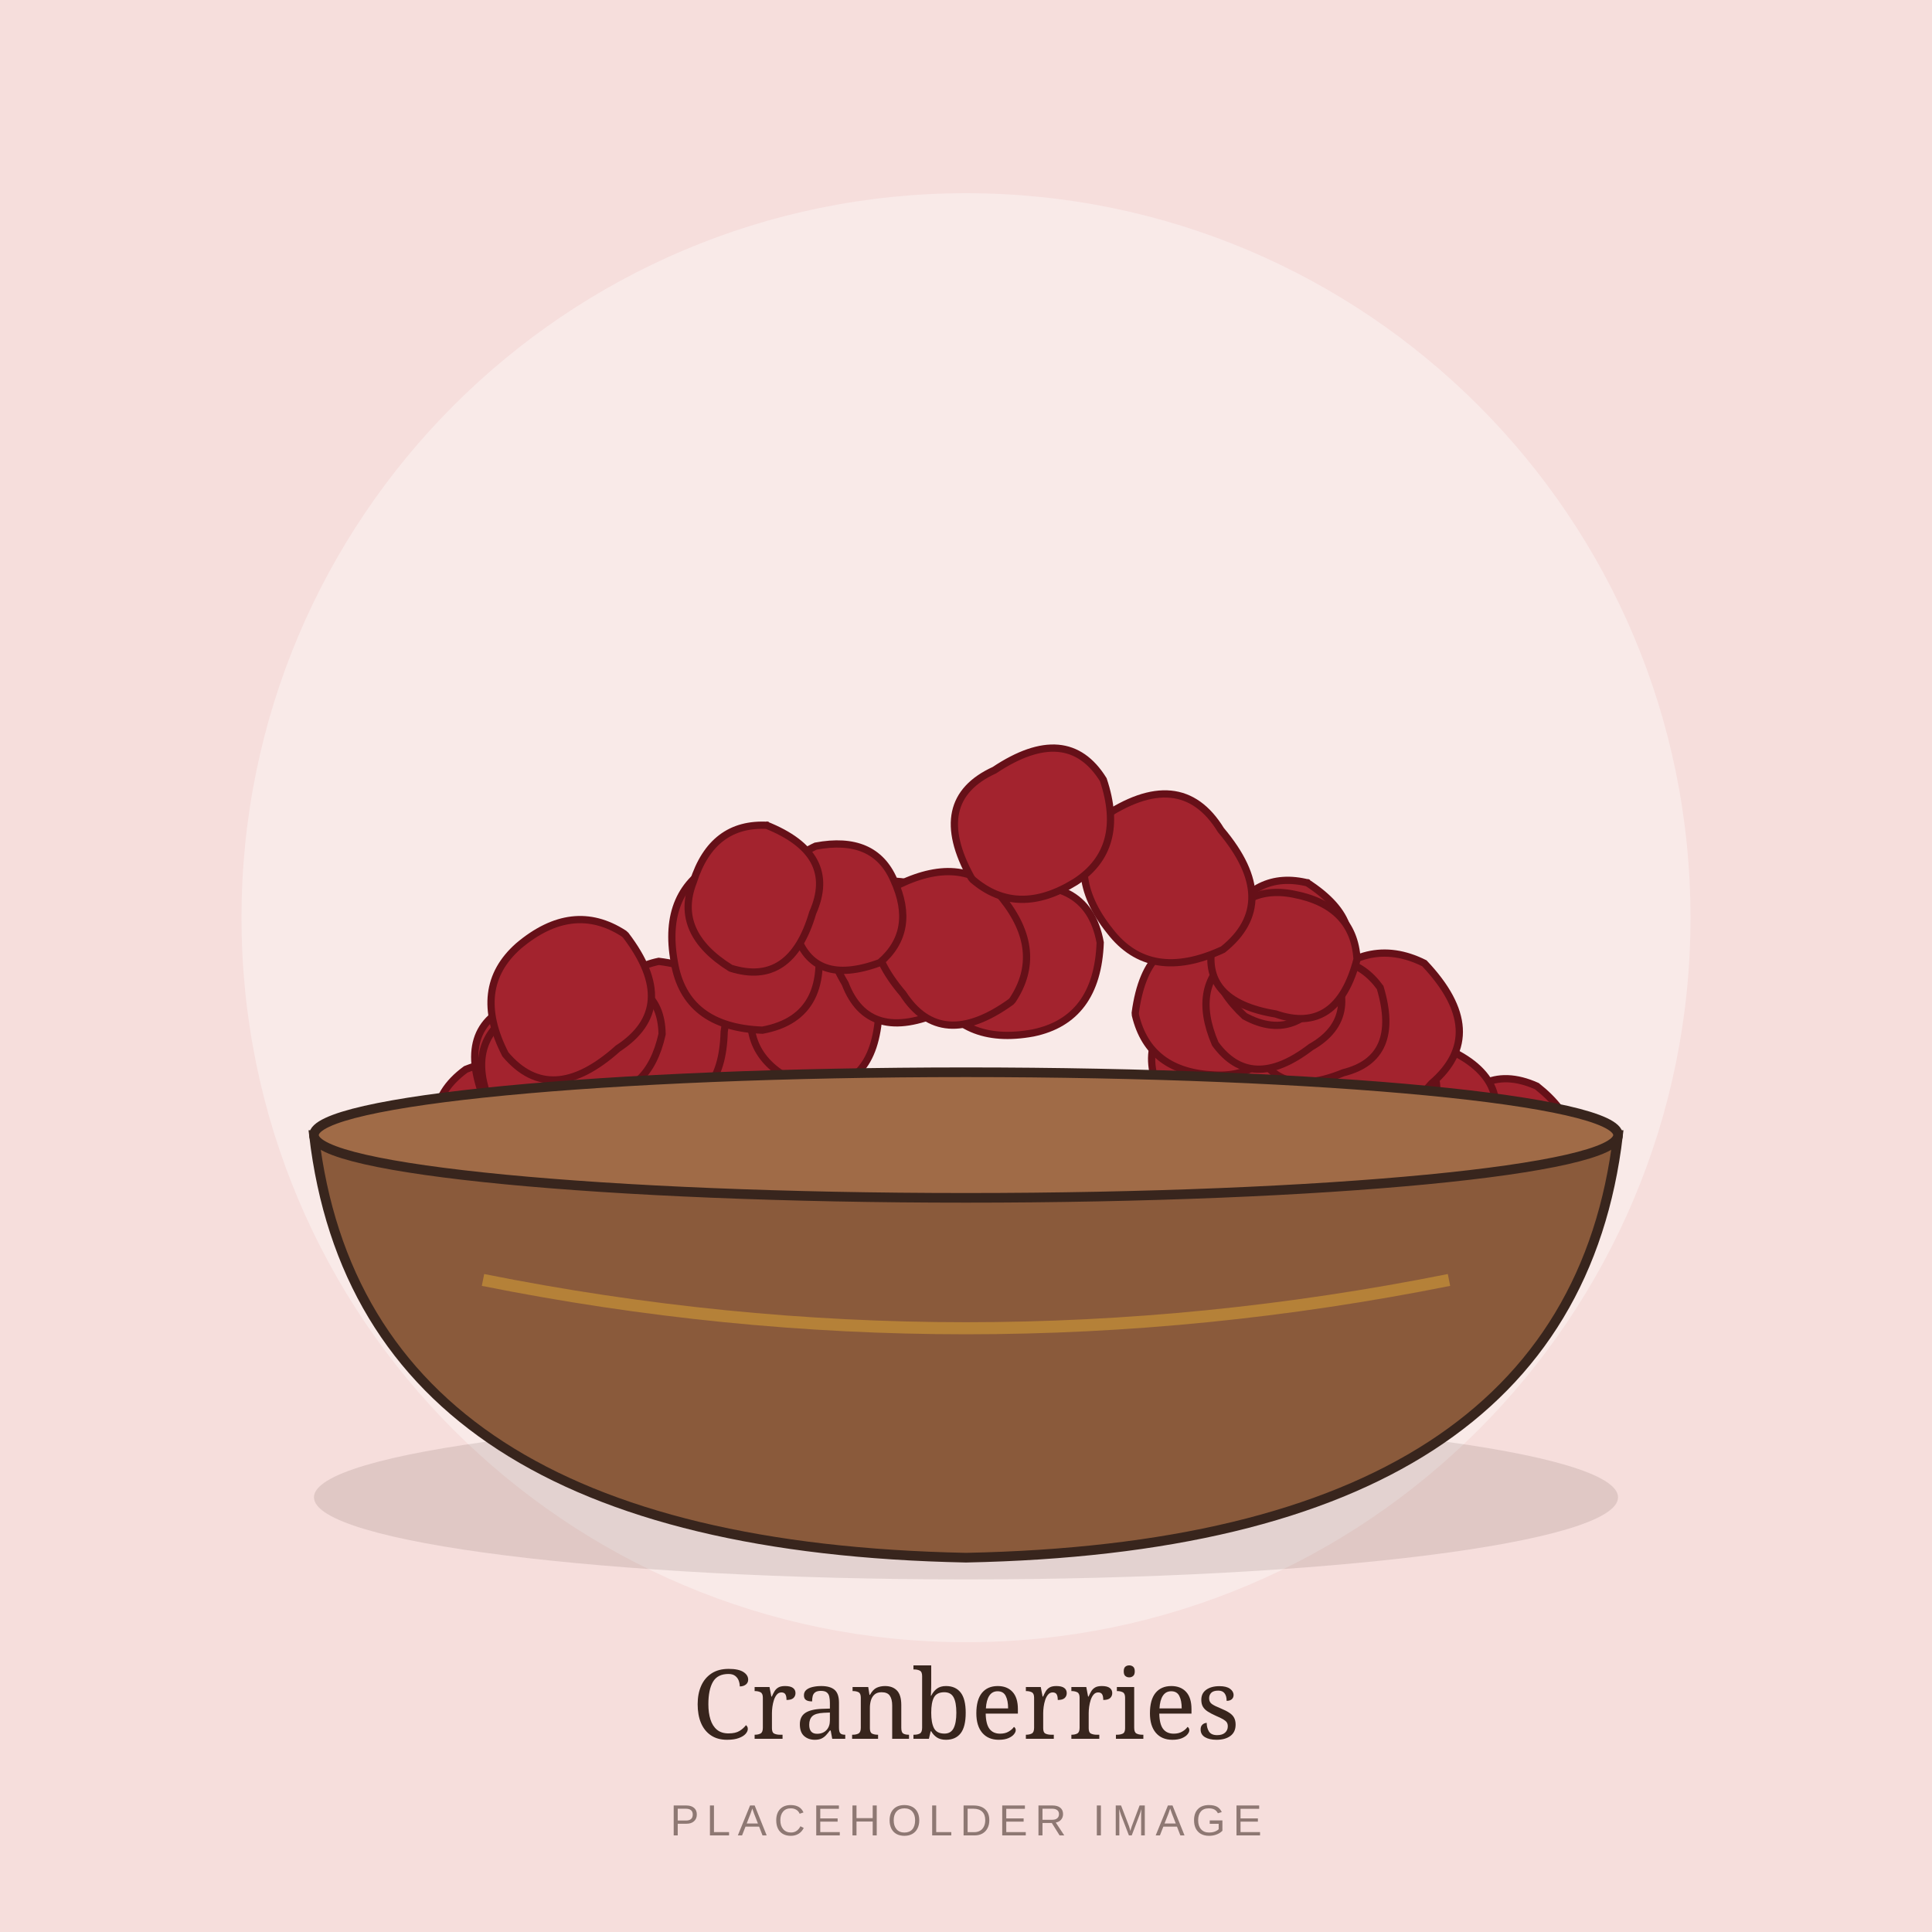
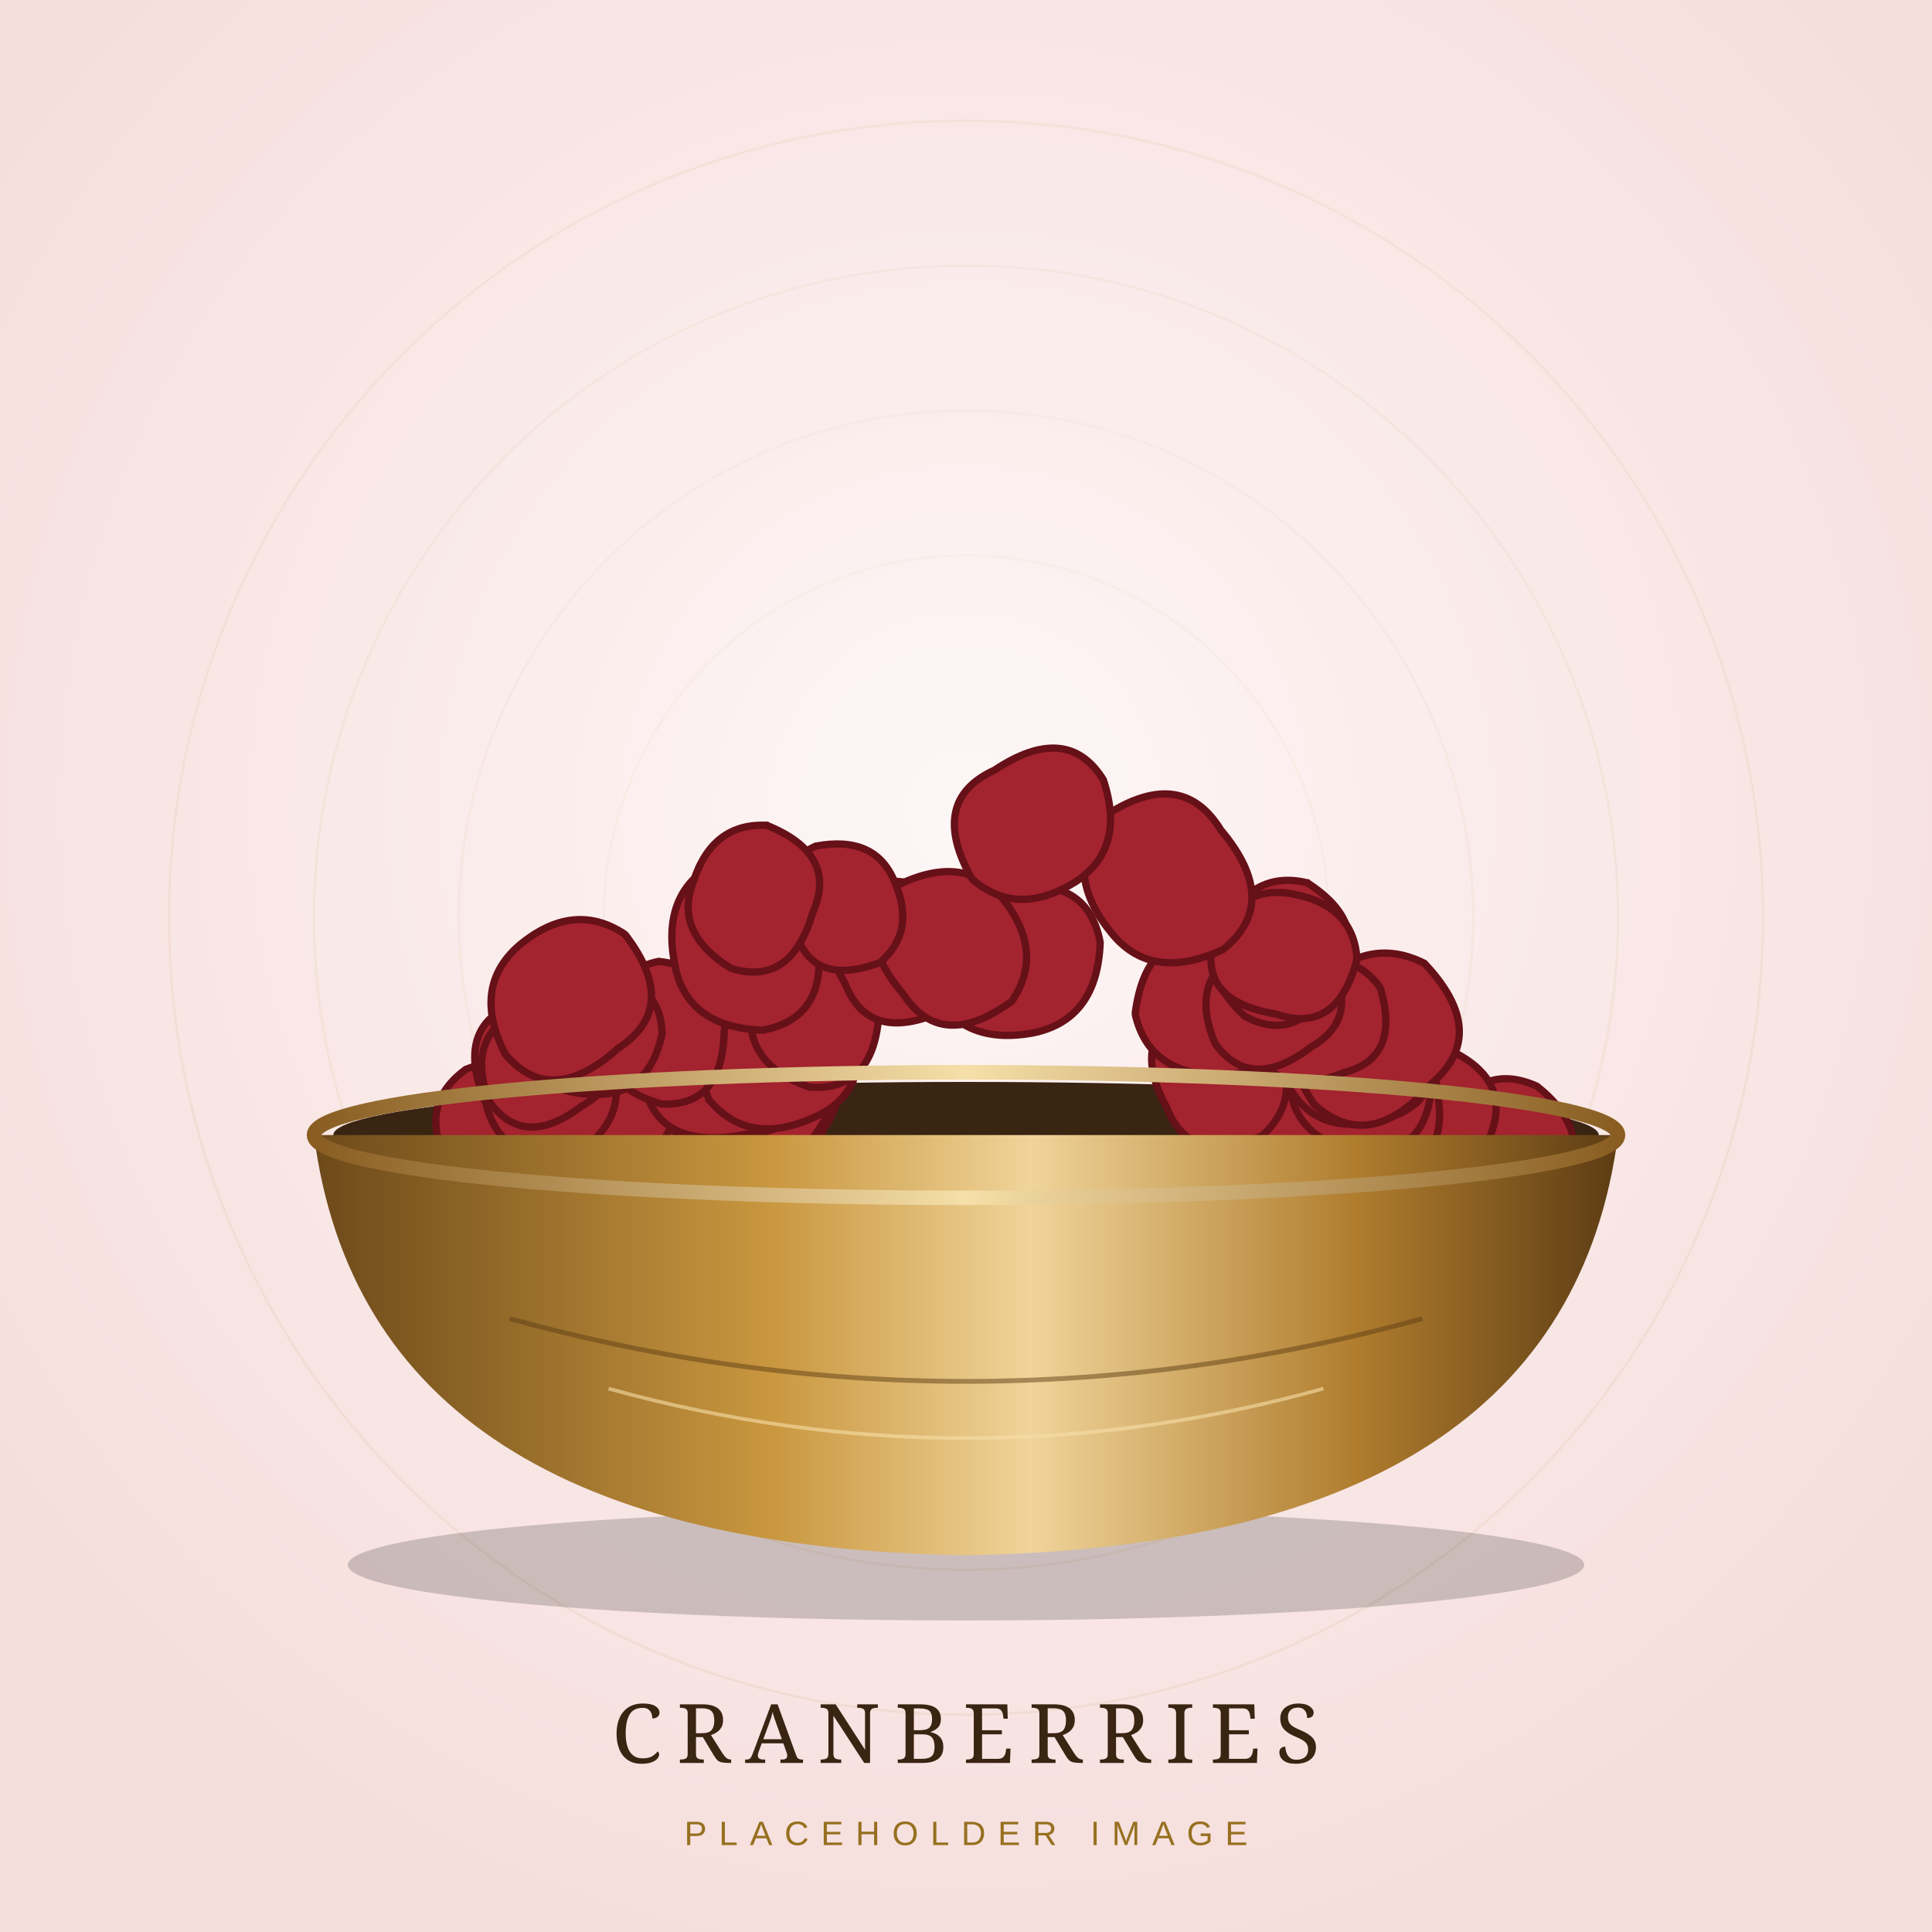
<svg xmlns="http://www.w3.org/2000/svg" viewBox="0 0 800 800" role="img" aria-label="Cranberries placeholder illustration">
+   <defs>
+     <linearGradient id="brass" x1="0" y1="0" x2="1" y2="0">
+       <stop offset="0" stop-color="#6E4A1A" />
+       <stop offset="0.35" stop-color="#C9973F" />
+       <stop offset="0.55" stop-color="#F0D49A" />
+       <stop offset="0.8" stop-color="#B07D2E" />
+       <stop offset="1" stop-color="#5E3D14" />
+     </linearGradient>
+     <linearGradient id="rim" x1="0" y1="0" x2="1" y2="0">
+       <stop offset="0" stop-color="#8A5E22" />
+       <stop offset="0.5" stop-color="#F6DFA8" />
+       <stop offset="1" stop-color="#8A5E22" />
+     </linearGradient>
+     <radialGradient id="glow" cx="0.5" cy="0.42" r="0.6">
+       <stop offset="0" stop-color="#FFFFFF" stop-opacity="0.75" />
+       <stop offset="1" stop-color="#FFFFFF" stop-opacity="0" />
+     </radialGradient>
+     <radialGradient id="velvet" cx="0.3" cy="0.2" r="0.9">
+       <stop offset="0" stop-color="#4A2A1E" />
+       <stop offset="0.6" stop-color="#22160F" />
+       <stop offset="1" stop-color="#140C08" />
+     </radialGradient>
+   </defs>
  <rect width="800" height="800" fill="#F6DEDC" />
-   <circle cx="400" cy="380" r="300" fill="#FFFFFF" opacity="0.35" />
-   <ellipse cx="400" cy="620" rx="270" ry="34" fill="#38251D" opacity="0.12" />
+   <g fill="none" stroke="#B8893B" stroke-opacity="0.12">
+     <circle cx="400" cy="380" r="150" />
+     <circle cx="400" cy="380" r="210" />
+     <circle cx="400" cy="380" r="270" />
+     <circle cx="400" cy="380" r="330" />
+   </g>
+   <rect width="800" height="800" fill="url(#glow)" />
+   <ellipse cx="400" cy="470" rx="262" ry="22" fill="#3A2412" />
  <path transform="rotate(288 623 478)" d="M589,478 q7,-34 34,-27 q34,3 31,31 q-10,27 -34,24 q-27,-3 -31,-27Z" fill="#A3232E" stroke="#661018" stroke-width="3" />
  <path transform="rotate(228 212 470)" d="M176,470 q7,-36 36,-29 q36,4 33,33 q-11,29 -36,25 q-29,-4 -33,-29Z" fill="#A3232E" stroke="#661018" stroke-width="3" />
  <path transform="rotate(99 589 467)" d="M554,467 q7,-35 35,-28 q35,3 31,31 q-10,28 -35,24 q-28,-3 -31,-28Z" fill="#A3232E" stroke="#661018" stroke-width="3" />
  <path transform="rotate(109 303 458)" d="M267,458 q7,-36 36,-29 q36,4 32,32 q-11,29 -36,25 q-29,-4 -32,-29Z" fill="#A3232E" stroke="#661018" stroke-width="3" />
  <path transform="rotate(73 573 458)" d="M544,458 q6,-29 29,-23 q29,3 26,26 q-9,23 -29,21 q-23,-3 -26,-23Z" fill="#A3232E" stroke="#661018" stroke-width="3" />
  <path transform="rotate(110 317 458)" d="M284,458 q7,-33 33,-26 q33,3 30,30 q-10,26 -33,23 q-26,-3 -30,-26Z" fill="#A3232E" stroke="#661018" stroke-width="3" />
  <path transform="rotate(38 525 457)" d="M492,457 q7,-33 33,-26 q33,3 29,29 q-10,26 -33,23 q-26,-3 -29,-26Z" fill="#A3232E" stroke="#661018" stroke-width="3" />
  <path transform="rotate(182 249 455)" d="M217,455 q6,-32 32,-26 q32,3 29,29 q-10,26 -32,22 q-26,-3 -29,-26Z" fill="#A3232E" stroke="#661018" stroke-width="3" />
  <path transform="rotate(298 312 452)" d="M274,452 q8,-38 38,-31 q38,4 35,35 q-12,31 -38,27 q-31,-4 -35,-31Z" fill="#A3232E" stroke="#661018" stroke-width="3" />
  <path transform="rotate(79 563 445)" d="M526,445 q7,-37 37,-30 q37,4 33,33 q-11,30 -37,26 q-30,-4 -33,-30Z" fill="#A3232E" stroke="#661018" stroke-width="3" />
  <path transform="rotate(242 226 444)" d="M191,444 q7,-35 35,-28 q35,3 31,31 q-10,28 -35,24 q-28,-3 -31,-28Z" fill="#A3232E" stroke="#661018" stroke-width="3" />
  <path transform="rotate(236 504 443)" d="M471,443 q6,-32 32,-26 q32,3 29,29 q-10,26 -32,23 q-26,-3 -29,-26Z" fill="#A3232E" stroke="#661018" stroke-width="3" />
  <path transform="rotate(137 224 441)" d="M193,441 q6,-30 30,-24 q30,3 27,27 q-9,24 -30,21 q-24,-3 -27,-24Z" fill="#A3232E" stroke="#661018" stroke-width="3" />
  <path transform="rotate(163 300 441)" d="M262,441 q8,-38 38,-30 q38,4 34,34 q-11,30 -38,27 q-30,-4 -34,-30Z" fill="#A3232E" stroke="#661018" stroke-width="3" />
  <path transform="rotate(338 566 437)" d="M531,437 q7,-35 35,-28 q35,3 31,31 q-10,28 -35,24 q-28,-3 -31,-28Z" fill="#A3232E" stroke="#661018" stroke-width="3" />
  <path transform="rotate(328 325 436)" d="M288,436 q7,-37 37,-30 q37,4 33,33 q-11,30 -37,26 q-30,-4 -33,-30Z" fill="#A3232E" stroke="#661018" stroke-width="3" />
  <path transform="rotate(125 568 430)" d="M530,430 q8,-39 39,-31 q39,4 35,35 q-12,31 -39,27 q-31,-4 -35,-31Z" fill="#A3232E" stroke="#661018" stroke-width="3" />
  <path transform="rotate(86 275 430)" d="M243,430 q6,-31 31,-25 q31,3 28,28 q-9,25 -31,22 q-25,-3 -28,-25Z" fill="#A3232E" stroke="#661018" stroke-width="3" />
  <path transform="rotate(352 247 429)" d="M217,429 q6,-30 30,-24 q30,3 27,27 q-9,24 -30,21 q-24,-3 -27,-24Z" fill="#A3232E" stroke="#661018" stroke-width="3" />
  <path transform="rotate(152 545 423)" d="M515,423 q6,-30 30,-24 q30,3 27,27 q-9,24 -30,21 q-24,-3 -27,-24Z" fill="#A3232E" stroke="#661018" stroke-width="3" />
  <path transform="rotate(88 338 420)" d="M305,420 q7,-33 33,-26 q33,3 30,30 q-10,26 -33,23 q-26,-3 -30,-26Z" fill="#A3232E" stroke="#661018" stroke-width="3" />
  <path transform="rotate(356 504 417)" d="M470,417 q7,-34 34,-27 q34,3 31,31 q-10,27 -34,24 q-27,-3 -31,-27Z" fill="#A3232E" stroke="#661018" stroke-width="3" />
  <path transform="rotate(137 525 416)" d="M493,416 q6,-31 31,-25 q31,3 28,28 q-9,25 -31,22 q-25,-3 -28,-25Z" fill="#A3232E" stroke="#661018" stroke-width="3" />
  <path transform="rotate(132 235 414)" d="M199,414 q7,-37 37,-29 q37,4 33,33 q-11,29 -37,26 q-29,-4 -33,-29Z" fill="#A3232E" stroke="#661018" stroke-width="3" />
  <path transform="rotate(342 422 397)" d="M384,397 q8,-38 38,-30 q38,4 34,34 q-11,30 -38,27 q-30,-4 -34,-30Z" fill="#A3232E" stroke="#661018" stroke-width="3" />
  <path transform="rotate(112 529 395)" d="M497,395 q6,-32 32,-26 q32,3 29,29 q-10,26 -32,22 q-26,-3 -29,-26Z" fill="#A3232E" stroke="#661018" stroke-width="3" />
  <path transform="rotate(184 531 395)" d="M500,395 q6,-32 32,-25 q32,3 28,28 q-9,25 -32,22 q-25,-3 -28,-25Z" fill="#A3232E" stroke="#661018" stroke-width="3" />
  <path transform="rotate(72 309 393)" d="M271,393 q8,-38 38,-30 q38,4 34,34 q-11,30 -38,26 q-30,-4 -34,-30Z" fill="#A3232E" stroke="#661018" stroke-width="3" />
  <path transform="rotate(234 371 392)" d="M338,392 q7,-33 33,-26 q33,3 29,29 q-10,26 -33,23 q-26,-3 -29,-26Z" fill="#A3232E" stroke="#661018" stroke-width="3" />
  <path transform="rotate(223 393 391)" d="M358,391 q7,-35 35,-28 q35,4 32,32 q-11,28 -35,25 q-28,-4 -32,-28Z" fill="#A3232E" stroke="#661018" stroke-width="3" />
  <path transform="rotate(238 349 374)" d="M320,374 q6,-29 29,-23 q29,3 26,26 q-9,23 -29,20 q-23,-3 -26,-23Z" fill="#A3232E" stroke="#661018" stroke-width="3" />
  <path transform="rotate(101 311 373)" d="M279,373 q6,-32 32,-26 q32,3 29,29 q-10,26 -32,22 q-26,-3 -29,-26Z" fill="#A3232E" stroke="#661018" stroke-width="3" />
  <path transform="rotate(44 484 366)" d="M445,366 q8,-39 39,-31 q39,4 35,35 q-12,31 -39,27 q-31,-4 -35,-31Z" fill="#A3232E" stroke="#661018" stroke-width="3" />
  <path transform="rotate(320 429 341)" d="M394,341 q7,-36 36,-28 q36,4 32,32 q-11,28 -36,25 q-28,-4 -32,-28Z" fill="#A3232E" stroke="#661018" stroke-width="3" />
-   <path d="M130,470 Q150,640 400,645 Q650,640 670,470Z" fill="#8A5A3B" stroke="#38251D" stroke-width="4" />
-   <ellipse cx="400" cy="470" rx="270" ry="26" fill="#A06B47" stroke="#38251D" stroke-width="4" />
-   <path d="M200,530 Q400,570 600,530" stroke="#C89136" stroke-width="5" fill="none" opacity="0.7" />
-   <text x="400" y="720" text-anchor="middle" font-family="Georgia, serif" font-size="40" fill="#38251D">Cranberries</text>
-   <text x="400" y="760" text-anchor="middle" font-family="Arial, sans-serif" font-size="18" letter-spacing="3" fill="#38251D" opacity="0.55">PLACEHOLDER IMAGE</text>
+   <ellipse cx="400" cy="648" rx="256" ry="23" fill="#000" opacity="0.18" />
+   <path d="M130,470 Q152,640 400,644 Q648,640 670,470Z" fill="url(#brass)" />
+   <path d="M211,546 Q400,598 589,546" stroke="#5E3D14" stroke-width="2" fill="none" opacity="0.5" />
+   <path d="M252,575 Q400,616 548,575" stroke="#F6DFA8" stroke-width="1.5" fill="none" opacity="0.6" />
+   <ellipse cx="400" cy="470" rx="270" ry="26" fill="none" stroke="url(#rim)" stroke-width="6" />
+   <text x="400" y="730" text-anchor="middle" font-family="Georgia, serif" font-size="34" letter-spacing="6" fill="#3A2412">CRANBERRIES</text>
+   <text x="400" y="764" text-anchor="middle" font-family="Arial, sans-serif" font-size="14" letter-spacing="5" fill="#96701F">PLACEHOLDER IMAGE</text>
</svg>
